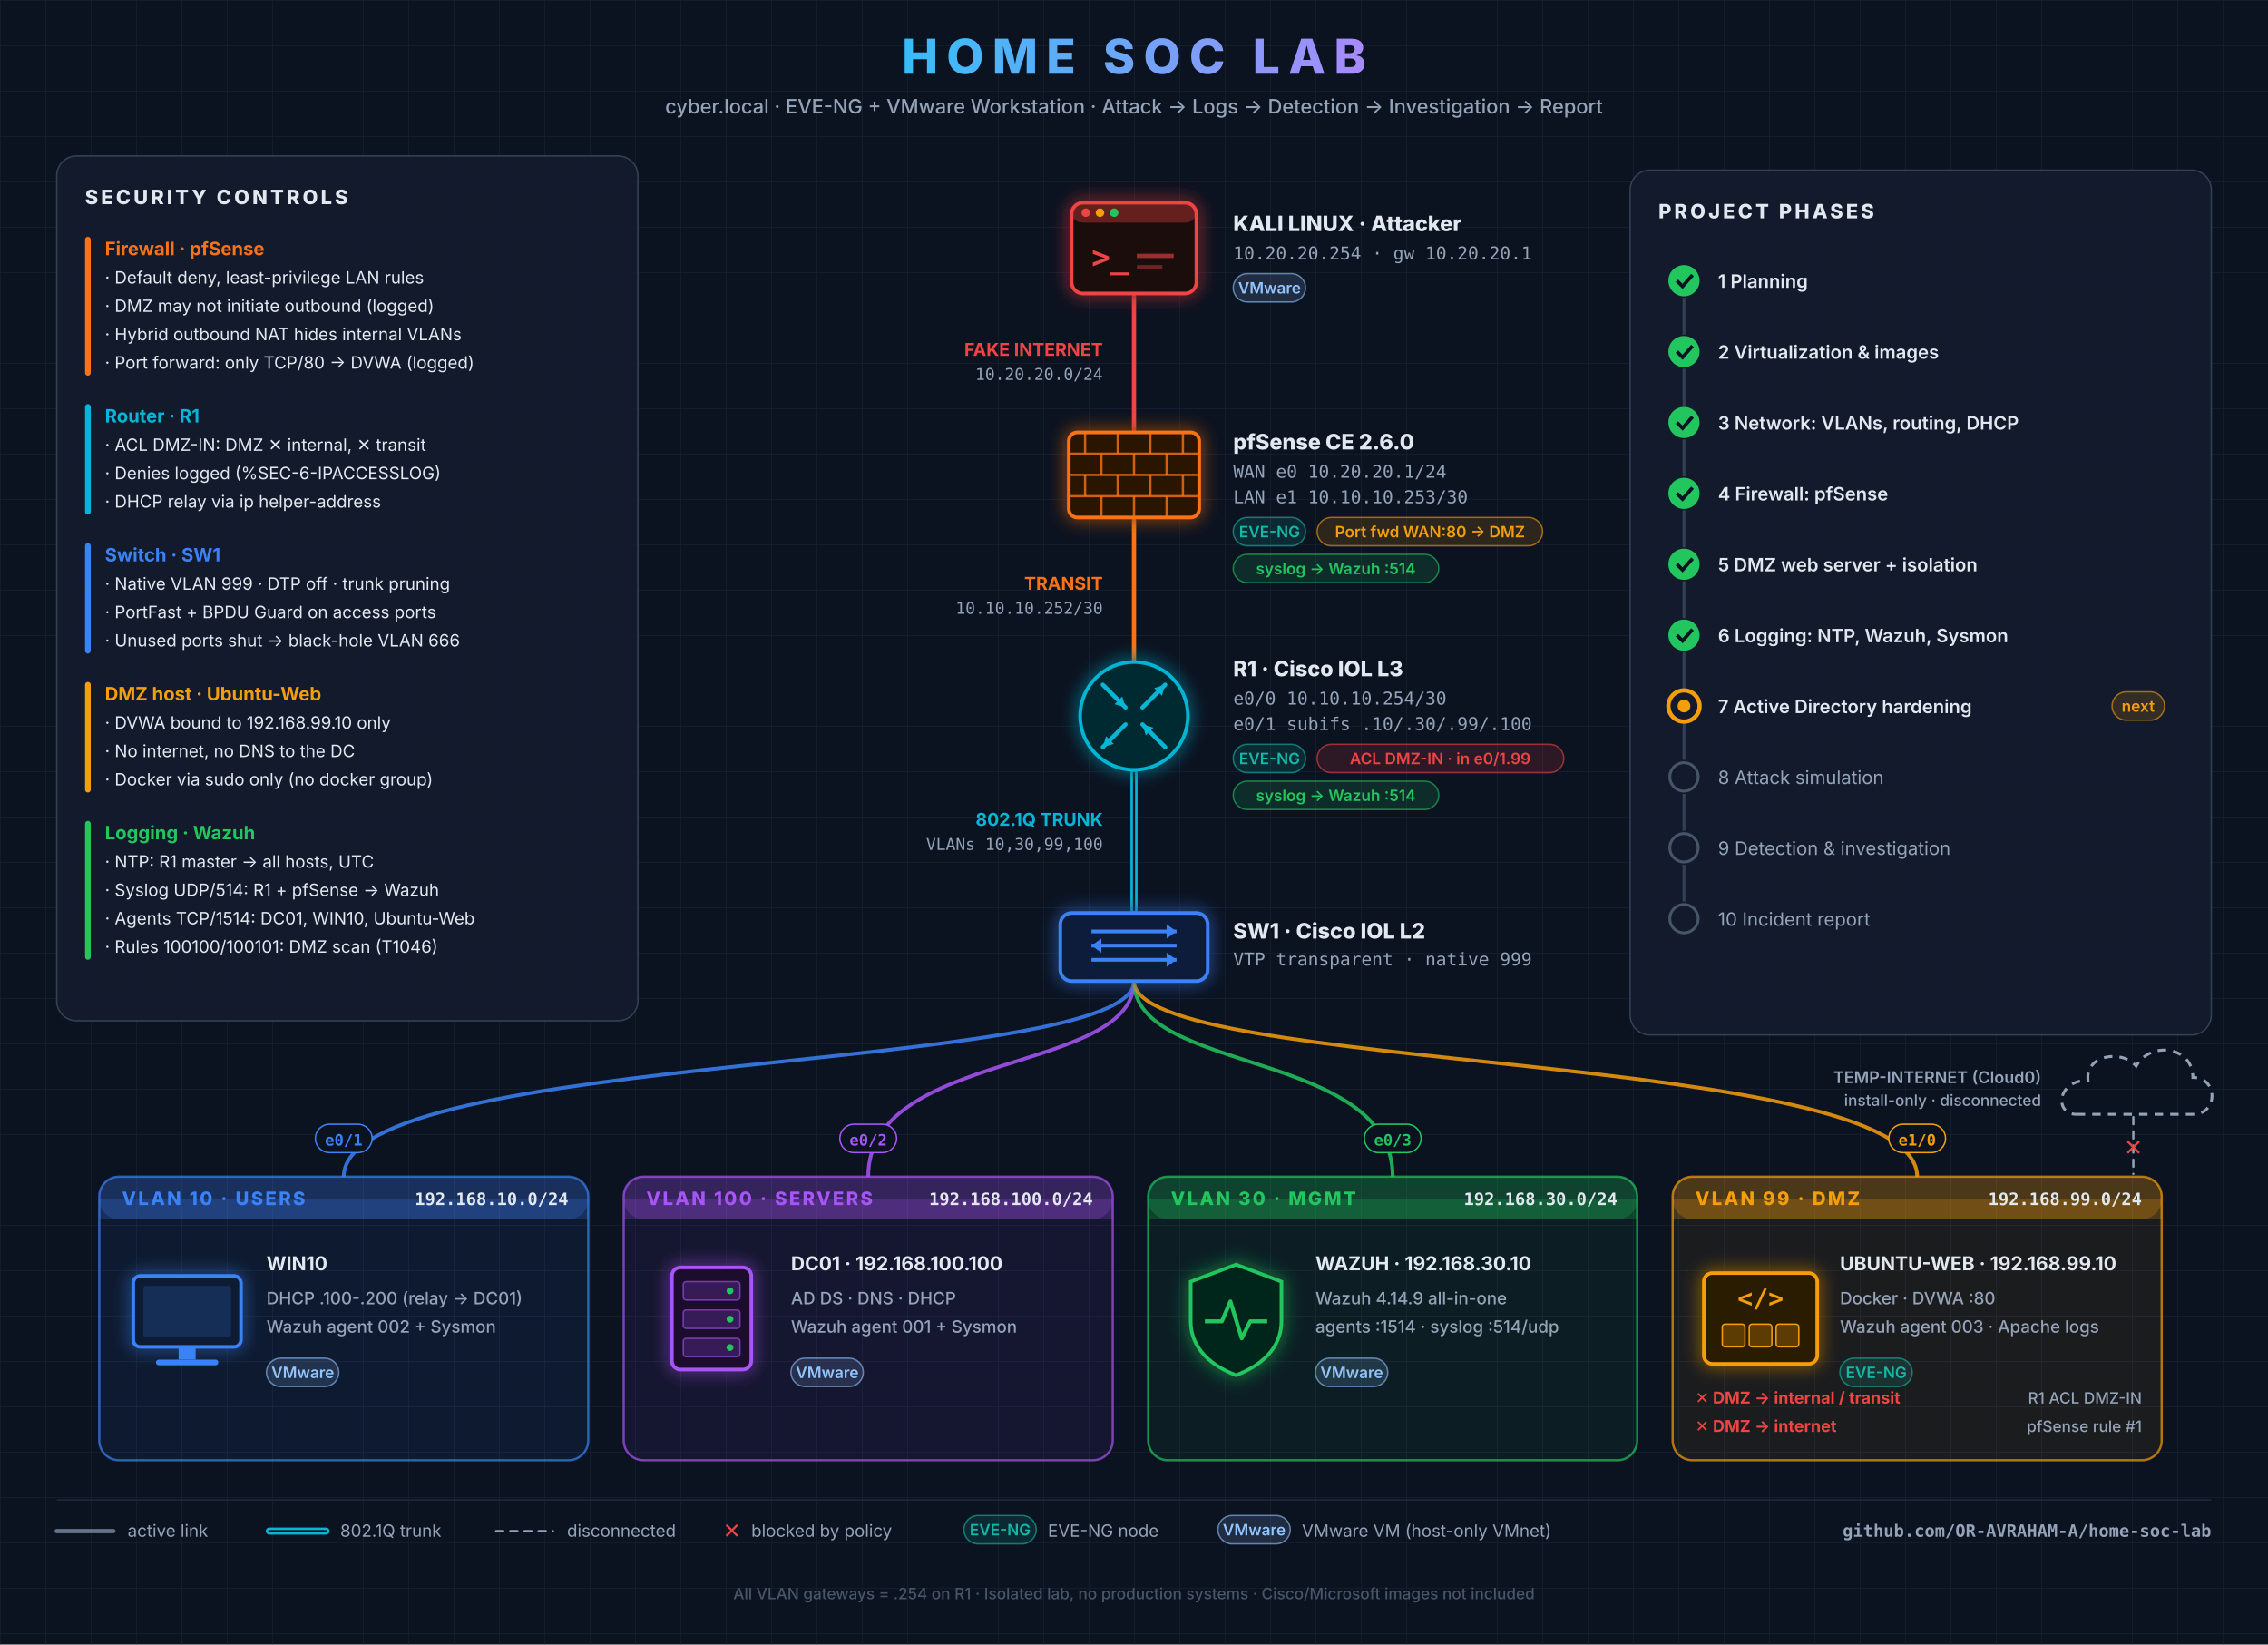
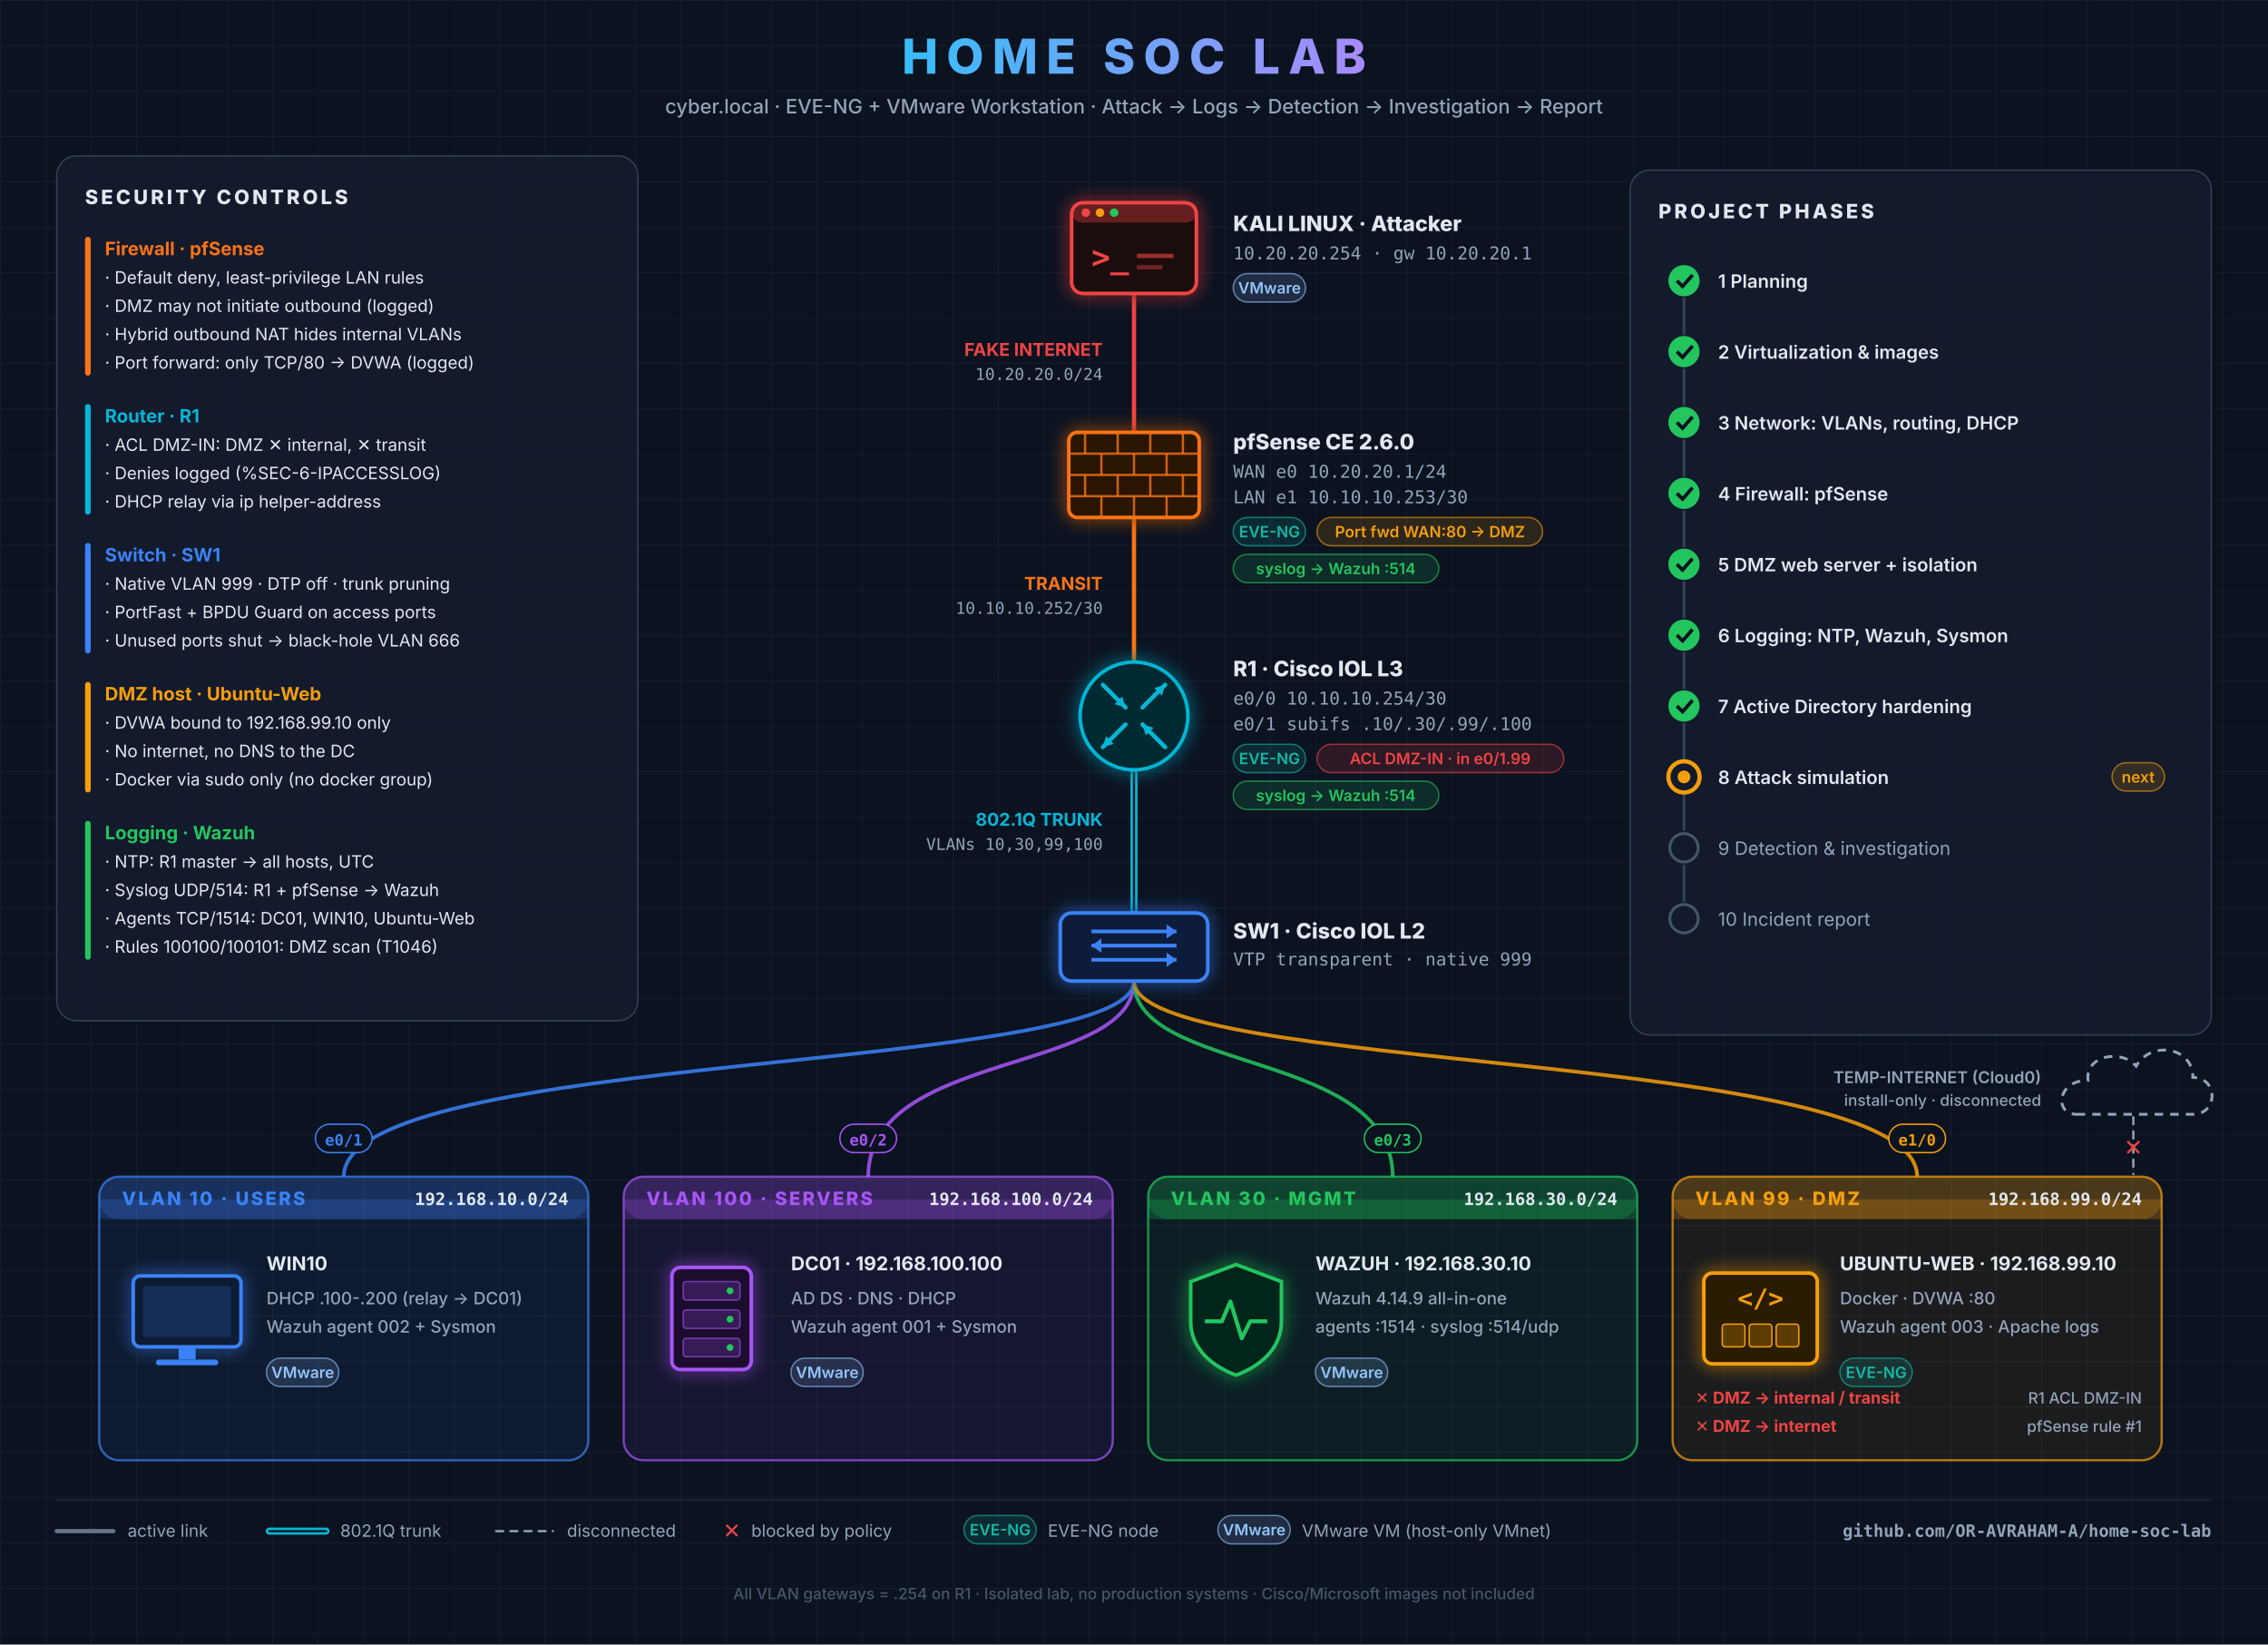
<svg xmlns="http://www.w3.org/2000/svg" width="1600" height="1160" viewBox="0 0 1600 1160">
  <defs>
    <pattern id="grid" width="32" height="32" patternUnits="userSpaceOnUse">
      <path d="M32 0H0V32" fill="none" stroke="#1e293b" stroke-width="1" />
    </pattern>
    <filter id="glow" x="-50%" y="-50%" width="200%" height="200%">
      <feGaussianBlur stdDeviation="6" result="b" />
      <feMerge>
        <feMergeNode in="b" />
        <feMergeNode in="SourceGraphic" />
      </feMerge>
    </filter>
    <linearGradient id="title" x1="0" x2="1">
      <stop offset="0" stop-color="#38bdf8" />
      <stop offset="1" stop-color="#a78bfa" />
    </linearGradient>
  </defs>
  <rect width="1600" height="1160" fill="#0b1220" />
  <rect width="1600" height="1160" fill="url(#grid)" opacity="0.6" />
  <text x="800" y="52" font-family="Inter, 'DejaVu Sans', sans-serif" font-size="34" font-weight="800" fill="url(#title)" text-anchor="middle" letter-spacing="6">HOME SOC LAB</text>
  <text x="800" y="80" font-family="Inter, 'DejaVu Sans', sans-serif" font-size="14" font-weight="500" fill="#94a3b8" text-anchor="middle">cyber.local  ·  EVE-NG + VMware Workstation  ·  Attack → Logs → Detection → Investigation → Report</text>
  <line x1="800" y1="209" x2="800" y2="303" stroke="#ef4444" stroke-width="3" stroke-linecap="round" />
  <line x1="800" y1="367" x2="800" y2="465" stroke="#f97316" stroke-width="3" stroke-linecap="round" />
  <line x1="800" y1="545" x2="800" y2="642" stroke="#06b6d4" stroke-width="5" stroke-linecap="round" />
  <line x1="800" y1="545" x2="800" y2="642" stroke="#0b1220" stroke-width="1.5" stroke-linecap="round" />
  <path d="M800 692 C800 758 242.5 740 242.5 830" fill="none" stroke="#3b82f6" stroke-width="2.6" stroke-opacity="0.85" />
  <rect x="222.5" y="793" width="40" height="20" rx="10" fill="#0b1220" stroke="#3b82f6" />
  <text x="242.5" y="808" font-family="'DejaVu Sans Mono', monospace" font-size="11" font-weight="700" fill="#3b82f6" text-anchor="middle">e0/1</text>
  <rect x="70" y="830" width="345" height="200" rx="14" fill="#3b82f6" fill-opacity="0.07" stroke="#3b82f6" stroke-opacity="0.7" stroke-width="1.6" />
  <rect x="70" y="830" width="345" height="30" rx="14" fill="#3b82f6" fill-opacity="0.22" />
  <rect x="70" y="846" width="345" height="14" fill="#3b82f6" fill-opacity="0.22" />
  <text x="86" y="850" font-family="Inter, 'DejaVu Sans', sans-serif" font-size="13" font-weight="800" fill="#3b82f6" text-anchor="start" letter-spacing="1.5">VLAN 10 · USERS</text>
  <text x="401" y="850" font-family="'DejaVu Sans Mono', monospace" font-size="12" font-weight="600" fill="#e2e8f0" text-anchor="end">192.168.10.0/24</text>
  <g filter="url(#glow)">
    <rect x="94" y="900" width="76" height="50" rx="5" fill="#0a1a33" stroke="#3b82f6" stroke-width="2.5" />
  </g>
  <rect x="101" y="907" width="62" height="36" rx="2" fill="#3b82f6" fill-opacity="0.18" />
  <rect x="126" y="950" width="12" height="9" fill="#3b82f6" />
  <rect x="110" y="959" width="44" height="4" rx="2" fill="#3b82f6" />
  <text x="188" y="896" font-family="Inter, 'DejaVu Sans', sans-serif" font-size="13.5" font-weight="700" fill="#e2e8f0" text-anchor="start">WIN10</text>
  <text x="188" y="920" font-family="Inter, 'DejaVu Sans', sans-serif" font-size="12" font-weight="500" fill="#94a3b8" text-anchor="start">DHCP .100-.200 (relay → DC01)</text>
  <text x="188" y="940" font-family="Inter, 'DejaVu Sans', sans-serif" font-size="12" font-weight="500" fill="#94a3b8" text-anchor="start">Wazuh agent 002 + Sysmon</text>
  <rect x="188" y="958" width="51" height="20" rx="10" fill="#93c5fd" fill-opacity="0.15" stroke="#93c5fd" stroke-opacity="0.6" />
  <text x="213.6" y="972" font-family="Inter, 'DejaVu Sans', sans-serif" font-size="11" font-weight="600" fill="#93c5fd" text-anchor="middle">VMware</text>
  <path d="M800 692 C800 758 612.5 740 612.5 830" fill="none" stroke="#a855f7" stroke-width="2.6" stroke-opacity="0.85" />
  <rect x="592.5" y="793" width="40" height="20" rx="10" fill="#0b1220" stroke="#a855f7" />
  <text x="612.5" y="808" font-family="'DejaVu Sans Mono', monospace" font-size="11" font-weight="700" fill="#a855f7" text-anchor="middle">e0/2</text>
  <rect x="440" y="830" width="345" height="200" rx="14" fill="#a855f7" fill-opacity="0.07" stroke="#a855f7" stroke-opacity="0.7" stroke-width="1.6" />
  <rect x="440" y="830" width="345" height="30" rx="14" fill="#a855f7" fill-opacity="0.22" />
  <rect x="440" y="846" width="345" height="14" fill="#a855f7" fill-opacity="0.22" />
  <text x="456" y="850" font-family="Inter, 'DejaVu Sans', sans-serif" font-size="13" font-weight="800" fill="#a855f7" text-anchor="start" letter-spacing="1.5">VLAN 100 · SERVERS</text>
  <text x="771" y="850" font-family="'DejaVu Sans Mono', monospace" font-size="12" font-weight="600" fill="#e2e8f0" text-anchor="end">192.168.100.0/24</text>
  <g filter="url(#glow)">
    <rect x="474" y="894" width="56" height="72" rx="6" fill="#1a0f2e" stroke="#a855f7" stroke-width="2.5" />
  </g>
  <rect x="482" y="904" width="40" height="13" rx="2" fill="#a855f7" fill-opacity="0.2" stroke="#a855f7" stroke-opacity="0.6" />
  <circle cx="515" cy="910.5" r="2.4" fill="#22c55e" />
  <rect x="482" y="924" width="40" height="13" rx="2" fill="#a855f7" fill-opacity="0.2" stroke="#a855f7" stroke-opacity="0.6" />
  <circle cx="515" cy="930.5" r="2.4" fill="#22c55e" />
  <rect x="482" y="944" width="40" height="13" rx="2" fill="#a855f7" fill-opacity="0.2" stroke="#a855f7" stroke-opacity="0.6" />
  <circle cx="515" cy="950.5" r="2.4" fill="#22c55e" />
  <text x="558" y="896" font-family="Inter, 'DejaVu Sans', sans-serif" font-size="13.5" font-weight="700" fill="#e2e8f0" text-anchor="start">DC01  ·  192.168.100.100</text>
  <text x="558" y="920" font-family="Inter, 'DejaVu Sans', sans-serif" font-size="12" font-weight="500" fill="#94a3b8" text-anchor="start">AD DS · DNS · DHCP</text>
  <text x="558" y="940" font-family="Inter, 'DejaVu Sans', sans-serif" font-size="12" font-weight="500" fill="#94a3b8" text-anchor="start">Wazuh agent 001 + Sysmon</text>
  <rect x="558" y="958" width="51" height="20" rx="10" fill="#93c5fd" fill-opacity="0.15" stroke="#93c5fd" stroke-opacity="0.6" />
  <text x="583.6" y="972" font-family="Inter, 'DejaVu Sans', sans-serif" font-size="11" font-weight="600" fill="#93c5fd" text-anchor="middle">VMware</text>
  <path d="M800 692 C800 758 982.5 740 982.5 830" fill="none" stroke="#22c55e" stroke-width="2.6" stroke-opacity="0.85" />
  <rect x="962.5" y="793" width="40" height="20" rx="10" fill="#0b1220" stroke="#22c55e" />
  <text x="982.5" y="808" font-family="'DejaVu Sans Mono', monospace" font-size="11" font-weight="700" fill="#22c55e" text-anchor="middle">e0/3</text>
  <rect x="810" y="830" width="345" height="200" rx="14" fill="#22c55e" fill-opacity="0.07" stroke="#22c55e" stroke-opacity="0.7" stroke-width="1.6" />
  <rect x="810" y="830" width="345" height="30" rx="14" fill="#22c55e" fill-opacity="0.22" />
  <rect x="810" y="846" width="345" height="14" fill="#22c55e" fill-opacity="0.22" />
  <text x="826" y="850" font-family="Inter, 'DejaVu Sans', sans-serif" font-size="13" font-weight="800" fill="#22c55e" text-anchor="start" letter-spacing="1.5">VLAN 30 · MGMT</text>
  <text x="1141" y="850" font-family="'DejaVu Sans Mono', monospace" font-size="12" font-weight="600" fill="#e2e8f0" text-anchor="end">192.168.30.0/24</text>
  <g filter="url(#glow)">
    <path d="M872 892 L904 904 V932 C904 952 888 964 872 970 C856 964 840 952 840 932 V904 Z" fill="#06261a" stroke="#22c55e" stroke-width="2.5" />
  </g>
  <polyline points="850,932 862,932 868,918 876,944 882,932 894,932" fill="none" stroke="#22c55e" stroke-width="2.8" stroke-linejoin="round" />
  <text x="928" y="896" font-family="Inter, 'DejaVu Sans', sans-serif" font-size="13.5" font-weight="700" fill="#e2e8f0" text-anchor="start">WAZUH  ·  192.168.30.10</text>
  <text x="928" y="920" font-family="Inter, 'DejaVu Sans', sans-serif" font-size="12" font-weight="500" fill="#94a3b8" text-anchor="start">Wazuh 4.14.9 all-in-one</text>
  <text x="928" y="940" font-family="Inter, 'DejaVu Sans', sans-serif" font-size="12" font-weight="500" fill="#94a3b8" text-anchor="start">agents :1514 · syslog :514/udp</text>
  <rect x="928" y="958" width="51" height="20" rx="10" fill="#93c5fd" fill-opacity="0.15" stroke="#93c5fd" stroke-opacity="0.6" />
  <text x="953.6" y="972" font-family="Inter, 'DejaVu Sans', sans-serif" font-size="11" font-weight="600" fill="#93c5fd" text-anchor="middle">VMware</text>
  <path d="M800 692 C800 758 1352.5 740 1352.5 830" fill="none" stroke="#f59e0b" stroke-width="2.6" stroke-opacity="0.85" />
  <rect x="1332.5" y="793" width="40" height="20" rx="10" fill="#0b1220" stroke="#f59e0b" />
  <text x="1352.5" y="808" font-family="'DejaVu Sans Mono', monospace" font-size="11" font-weight="700" fill="#f59e0b" text-anchor="middle">e1/0</text>
  <rect x="1180" y="830" width="345" height="200" rx="14" fill="#f59e0b" fill-opacity="0.07" stroke="#f59e0b" stroke-opacity="0.7" stroke-width="1.6" />
  <rect x="1180" y="830" width="345" height="30" rx="14" fill="#f59e0b" fill-opacity="0.22" />
  <rect x="1180" y="846" width="345" height="14" fill="#f59e0b" fill-opacity="0.22" />
  <text x="1196" y="850" font-family="Inter, 'DejaVu Sans', sans-serif" font-size="13" font-weight="800" fill="#f59e0b" text-anchor="start" letter-spacing="1.5">VLAN 99 · DMZ</text>
  <text x="1511" y="850" font-family="'DejaVu Sans Mono', monospace" font-size="12" font-weight="600" fill="#e2e8f0" text-anchor="end">192.168.99.0/24</text>
  <g filter="url(#glow)">
    <rect x="1202" y="898" width="80" height="64" rx="6" fill="#2a1a04" stroke="#f59e0b" stroke-width="2.5" />
  </g>
  <text x="1242" y="922" font-family="'DejaVu Sans Mono', monospace" font-size="18" font-weight="700" fill="#f59e0b" text-anchor="middle">&lt;/&gt;</text>
  <rect x="1215" y="934" width="16" height="16" rx="2" fill="#f59e0b" fill-opacity="0.25" stroke="#f59e0b" />
  <rect x="1234" y="934" width="16" height="16" rx="2" fill="#f59e0b" fill-opacity="0.25" stroke="#f59e0b" />
  <rect x="1253" y="934" width="16" height="16" rx="2" fill="#f59e0b" fill-opacity="0.25" stroke="#f59e0b" />
  <text x="1298" y="896" font-family="Inter, 'DejaVu Sans', sans-serif" font-size="13.5" font-weight="700" fill="#e2e8f0" text-anchor="start">UBUNTU-WEB  ·  192.168.99.10</text>
  <text x="1298" y="920" font-family="Inter, 'DejaVu Sans', sans-serif" font-size="12" font-weight="500" fill="#94a3b8" text-anchor="start">Docker · DVWA :80</text>
  <text x="1298" y="940" font-family="Inter, 'DejaVu Sans', sans-serif" font-size="12" font-weight="500" fill="#94a3b8" text-anchor="start">Wazuh agent 003 · Apache logs</text>
  <rect x="1298" y="958" width="51" height="20" rx="10" fill="#14b8a6" fill-opacity="0.15" stroke="#14b8a6" stroke-opacity="0.6" />
  <text x="1323.6" y="972" font-family="Inter, 'DejaVu Sans', sans-serif" font-size="11" font-weight="600" fill="#14b8a6" text-anchor="middle">EVE-NG</text>
  <text x="1196" y="990" font-family="Inter, 'DejaVu Sans', sans-serif" font-size="11.5" font-weight="700" fill="#ef4444" text-anchor="start">✕  DMZ → internal / transit</text>
  <text x="1511" y="990" font-family="Inter, 'DejaVu Sans', sans-serif" font-size="11" font-weight="500" fill="#94a3b8" text-anchor="end">R1 ACL DMZ-IN</text>
  <text x="1196" y="1010" font-family="Inter, 'DejaVu Sans', sans-serif" font-size="11.5" font-weight="700" fill="#ef4444" text-anchor="start">✕  DMZ → internet</text>
  <text x="1511" y="1010" font-family="Inter, 'DejaVu Sans', sans-serif" font-size="11" font-weight="500" fill="#94a3b8" text-anchor="end">pfSense rule #1</text>
  <path d="M1465 786 H1547 C1565 786 1565 760 1547 760 C1547 738 1517 734 1507 752 C1497 740 1471 744 1473 762 C1451 762 1449 786 1465 786 Z" fill="none" stroke="#94a3b8" stroke-width="2" stroke-dasharray="6 5" />
  <text x="1440" y="764" font-family="Inter, 'DejaVu Sans', sans-serif" font-size="11.5" font-weight="600" fill="#94a3b8" text-anchor="end">TEMP-INTERNET (Cloud0)</text>
  <text x="1440" y="780" font-family="Inter, 'DejaVu Sans', sans-serif" font-size="11" font-weight="500" fill="#94a3b8" text-anchor="end">install-only · disconnected</text>
  <line x1="1505" y1="788" x2="1505" y2="828" stroke="#94a3b8" stroke-width="1.6" stroke-dasharray="5 5" stroke-linecap="round" />
  <text x="1505" y="815" font-family="Inter, 'DejaVu Sans', sans-serif" font-size="16" font-weight="800" fill="#ef4444" text-anchor="middle">✕</text>
  <g filter="url(#glow)">
    <rect x="756" y="143" width="88" height="64" rx="8" fill="#1f0a0a" stroke="#ef4444" stroke-width="2.5" />
  </g>
  <rect x="756" y="143" width="88" height="14" rx="8" fill="#ef4444" fill-opacity="0.35" />
  <circle cx="766" cy="150" r="3" fill="#ef4444" />
  <circle cx="776" cy="150" r="3" fill="#f59e0b" />
  <circle cx="786" cy="150" r="3" fill="#22c55e" />
  <text x="770" y="189" font-family="'DejaVu Sans Mono', monospace" font-size="22" font-weight="700" fill="#ef4444" text-anchor="start">&gt;_</text>
  <rect x="802" y="179" width="26" height="3" fill="#ef4444" opacity="0.6" />
  <rect x="802" y="187" width="18" height="3" fill="#ef4444" opacity="0.4" />
  <g filter="url(#glow)">
    <rect x="754" y="305" width="92" height="60" rx="6" fill="#2a1406" stroke="#f97316" stroke-width="2.5" />
  </g>
  <line x1="754" y1="320" x2="846" y2="320" stroke="#f97316" stroke-width="1.6" opacity="0.8" />
  <line x1="754" y1="335" x2="846" y2="335" stroke="#f97316" stroke-width="1.6" opacity="0.8" />
  <line x1="754" y1="350" x2="846" y2="350" stroke="#f97316" stroke-width="1.6" opacity="0.8" />
  <line x1="765.5" y1="305" x2="765.5" y2="320" stroke="#f97316" stroke-width="1.6" opacity="0.8" />
  <line x1="788.5" y1="305" x2="788.5" y2="320" stroke="#f97316" stroke-width="1.6" opacity="0.8" />
  <line x1="811.5" y1="305" x2="811.5" y2="320" stroke="#f97316" stroke-width="1.6" opacity="0.8" />
  <line x1="834.5" y1="305" x2="834.5" y2="320" stroke="#f97316" stroke-width="1.6" opacity="0.8" />
  <line x1="777.0" y1="320" x2="777.0" y2="335" stroke="#f97316" stroke-width="1.6" opacity="0.8" />
  <line x1="800.0" y1="320" x2="800.0" y2="335" stroke="#f97316" stroke-width="1.6" opacity="0.8" />
  <line x1="823.0" y1="320" x2="823.0" y2="335" stroke="#f97316" stroke-width="1.6" opacity="0.8" />
  <line x1="765.5" y1="335" x2="765.5" y2="350" stroke="#f97316" stroke-width="1.6" opacity="0.8" />
  <line x1="788.5" y1="335" x2="788.5" y2="350" stroke="#f97316" stroke-width="1.6" opacity="0.8" />
  <line x1="811.5" y1="335" x2="811.5" y2="350" stroke="#f97316" stroke-width="1.6" opacity="0.8" />
  <line x1="834.5" y1="335" x2="834.5" y2="350" stroke="#f97316" stroke-width="1.6" opacity="0.8" />
  <line x1="777.0" y1="350" x2="777.0" y2="365" stroke="#f97316" stroke-width="1.6" opacity="0.8" />
  <line x1="800.0" y1="350" x2="800.0" y2="365" stroke="#f97316" stroke-width="1.6" opacity="0.8" />
  <line x1="823.0" y1="350" x2="823.0" y2="365" stroke="#f97316" stroke-width="1.6" opacity="0.8" />
  <g filter="url(#glow)">
    <circle cx="800" cy="505" r="38" fill="#062a33" stroke="#06b6d4" stroke-width="2.5" />
  </g>
  <line x1="778" y1="483" x2="794" y2="499" stroke="#06b6d4" stroke-width="3" stroke-linecap="round" />
  <polygon points="794,499 786.3,496.7 791.7,491.3" fill="#06b6d4" />
  <line x1="822" y1="527" x2="806" y2="511" stroke="#06b6d4" stroke-width="3" stroke-linecap="round" />
  <polygon points="806,511 813.7,513.3 808.3,518.7" fill="#06b6d4" />
  <line x1="806" y1="499" x2="822" y2="483" stroke="#06b6d4" stroke-width="3" stroke-linecap="round" />
  <polygon points="822,483 819.7,490.7 814.3,485.3" fill="#06b6d4" />
  <line x1="794" y1="511" x2="778" y2="527" stroke="#06b6d4" stroke-width="3" stroke-linecap="round" />
  <polygon points="778,527 780.3,519.3 785.7,524.7" fill="#06b6d4" />
  <g filter="url(#glow)">
    <rect x="748" y="644" width="104" height="48" rx="8" fill="#0a1f3a" stroke="#3b82f6" stroke-width="2.5" />
  </g>
  <line x1="770" y1="657" x2="830" y2="657" stroke="#3b82f6" stroke-width="2.6" />
  <polygon points="830,657 823,652 823,662" fill="#3b82f6" />
  <line x1="830" y1="667" x2="770" y2="667" stroke="#3b82f6" stroke-width="2.6" />
  <polygon points="770,667 777,662 777,672" fill="#3b82f6" />
  <line x1="770" y1="677" x2="830" y2="677" stroke="#3b82f6" stroke-width="2.6" />
  <polygon points="830,677 823,672 823,682" fill="#3b82f6" />
  <text x="870" y="163" font-family="Inter, 'DejaVu Sans', sans-serif" font-size="15" font-weight="800" fill="#e2e8f0" text-anchor="start">KALI LINUX  ·  Attacker</text>
  <text x="870" y="183" font-family="'DejaVu Sans Mono', monospace" font-size="12.5" font-weight="500" fill="#94a3b8" text-anchor="start">10.20.20.254  ·  gw 10.20.20.1</text>
  <rect x="870" y="193" width="51" height="20" rx="10" fill="#93c5fd" fill-opacity="0.15" stroke="#93c5fd" stroke-opacity="0.6" />
  <text x="895.6" y="207" font-family="Inter, 'DejaVu Sans', sans-serif" font-size="11" font-weight="600" fill="#93c5fd" text-anchor="middle">VMware</text>
  <text x="870" y="317" font-family="Inter, 'DejaVu Sans', sans-serif" font-size="15" font-weight="800" fill="#e2e8f0" text-anchor="start">pfSense CE 2.6.0</text>
  <text x="870" y="337" font-family="'DejaVu Sans Mono', monospace" font-size="12.5" font-weight="500" fill="#94a3b8" text-anchor="start">WAN e0  10.20.20.1/24</text>
  <text x="870" y="355" font-family="'DejaVu Sans Mono', monospace" font-size="12.5" font-weight="500" fill="#94a3b8" text-anchor="start">LAN e1  10.10.10.253/30</text>
  <rect x="870" y="365" width="51" height="20" rx="10" fill="#14b8a6" fill-opacity="0.15" stroke="#14b8a6" stroke-opacity="0.6" />
  <text x="895.6" y="379" font-family="Inter, 'DejaVu Sans', sans-serif" font-size="11" font-weight="600" fill="#14b8a6" text-anchor="middle">EVE-NG</text>
  <rect x="929.2" y="365" width="159" height="20" rx="10" fill="#f59e0b" fill-opacity="0.15" stroke="#f59e0b" stroke-opacity="0.6" />
  <text x="1008.8" y="379" font-family="Inter, 'DejaVu Sans', sans-serif" font-size="11" font-weight="600" fill="#f59e0b" text-anchor="middle">Port fwd WAN:80 → DMZ</text>
  <rect x="870" y="391" width="145" height="20" rx="10" fill="#22c55e" fill-opacity="0.15" stroke="#22c55e" stroke-opacity="0.6" />
  <text x="942.4" y="405" font-family="Inter, 'DejaVu Sans', sans-serif" font-size="11" font-weight="600" fill="#22c55e" text-anchor="middle">syslog → Wazuh :514</text>
  <text x="870" y="477" font-family="Inter, 'DejaVu Sans', sans-serif" font-size="15" font-weight="800" fill="#e2e8f0" text-anchor="start">R1  ·  Cisco IOL L3</text>
  <text x="870" y="497" font-family="'DejaVu Sans Mono', monospace" font-size="12.5" font-weight="500" fill="#94a3b8" text-anchor="start">e0/0  10.10.10.254/30</text>
  <text x="870" y="515" font-family="'DejaVu Sans Mono', monospace" font-size="12.5" font-weight="500" fill="#94a3b8" text-anchor="start">e0/1  subifs .10/.30/.99/.100</text>
  <rect x="870" y="525" width="51" height="20" rx="10" fill="#14b8a6" fill-opacity="0.15" stroke="#14b8a6" stroke-opacity="0.6" />
  <text x="895.6" y="539" font-family="Inter, 'DejaVu Sans', sans-serif" font-size="11" font-weight="600" fill="#14b8a6" text-anchor="middle">EVE-NG</text>
  <rect x="929.2" y="525" width="174" height="20" rx="10" fill="#ef4444" fill-opacity="0.15" stroke="#ef4444" stroke-opacity="0.6" />
  <text x="1016.0" y="539" font-family="Inter, 'DejaVu Sans', sans-serif" font-size="11" font-weight="600" fill="#ef4444" text-anchor="middle">ACL DMZ-IN · in e0/1.99</text>
  <rect x="870" y="551" width="145" height="20" rx="10" fill="#22c55e" fill-opacity="0.15" stroke="#22c55e" stroke-opacity="0.6" />
  <text x="942.4" y="565" font-family="Inter, 'DejaVu Sans', sans-serif" font-size="11" font-weight="600" fill="#22c55e" text-anchor="middle">syslog → Wazuh :514</text>
  <text x="870" y="662" font-family="Inter, 'DejaVu Sans', sans-serif" font-size="15" font-weight="800" fill="#e2e8f0" text-anchor="start">SW1  ·  Cisco IOL L2</text>
  <text x="870" y="681" font-family="'DejaVu Sans Mono', monospace" font-size="12.5" font-weight="500" fill="#94a3b8" text-anchor="start">VTP transparent · native 999</text>
  <text x="778" y="251.0" font-family="Inter, 'DejaVu Sans', sans-serif" font-size="12.5" font-weight="700" fill="#ef4444" text-anchor="end">FAKE INTERNET</text>
  <text x="778" y="268.0" font-family="'DejaVu Sans Mono', monospace" font-size="11.5" font-weight="500" fill="#94a3b8" text-anchor="end">10.20.20.0/24</text>
  <text x="778" y="416.0" font-family="Inter, 'DejaVu Sans', sans-serif" font-size="12.5" font-weight="700" fill="#f97316" text-anchor="end">TRANSIT</text>
  <text x="778" y="433.0" font-family="'DejaVu Sans Mono', monospace" font-size="11.5" font-weight="500" fill="#94a3b8" text-anchor="end">10.10.10.252/30</text>
  <text x="778" y="582.5" font-family="Inter, 'DejaVu Sans', sans-serif" font-size="12.5" font-weight="700" fill="#06b6d4" text-anchor="end">802.1Q TRUNK</text>
  <text x="778" y="599.5" font-family="'DejaVu Sans Mono', monospace" font-size="11.5" font-weight="500" fill="#94a3b8" text-anchor="end">VLANs 10,30,99,100</text>
  <rect x="40" y="110" width="410" height="610" rx="14" fill="#131c2e" fill-opacity="0.85" stroke="#334155" />
  <text x="60" y="144" font-family="Inter, 'DejaVu Sans', sans-serif" font-size="14" font-weight="800" fill="#e2e8f0" text-anchor="start" letter-spacing="2">SECURITY CONTROLS</text>
  <rect x="60" y="167" width="4" height="98" rx="2" fill="#f97316" />
  <text x="74" y="180" font-family="Inter, 'DejaVu Sans', sans-serif" font-size="13" font-weight="700" fill="#f97316" text-anchor="start">Firewall · pfSense</text>
  <text x="74" y="200" font-family="Inter, 'DejaVu Sans', sans-serif" font-size="12" font-weight="400" fill="#e2e8f0" text-anchor="start">· Default deny, least-privilege LAN rules</text>
  <text x="74" y="220" font-family="Inter, 'DejaVu Sans', sans-serif" font-size="12" font-weight="400" fill="#e2e8f0" text-anchor="start">· DMZ may not initiate outbound (logged)</text>
  <text x="74" y="240" font-family="Inter, 'DejaVu Sans', sans-serif" font-size="12" font-weight="400" fill="#e2e8f0" text-anchor="start">· Hybrid outbound NAT hides internal VLANs</text>
  <text x="74" y="260" font-family="Inter, 'DejaVu Sans', sans-serif" font-size="12" font-weight="400" fill="#e2e8f0" text-anchor="start">· Port forward: only TCP/80 → DVWA (logged)</text>
  <rect x="60" y="285" width="4" height="78" rx="2" fill="#06b6d4" />
  <text x="74" y="298" font-family="Inter, 'DejaVu Sans', sans-serif" font-size="13" font-weight="700" fill="#06b6d4" text-anchor="start">Router · R1</text>
  <text x="74" y="318" font-family="Inter, 'DejaVu Sans', sans-serif" font-size="12" font-weight="400" fill="#e2e8f0" text-anchor="start">· ACL DMZ-IN: DMZ ✕ internal, ✕ transit</text>
  <text x="74" y="338" font-family="Inter, 'DejaVu Sans', sans-serif" font-size="12" font-weight="400" fill="#e2e8f0" text-anchor="start">· Denies logged (%SEC-6-IPACCESSLOG)</text>
  <text x="74" y="358" font-family="Inter, 'DejaVu Sans', sans-serif" font-size="12" font-weight="400" fill="#e2e8f0" text-anchor="start">· DHCP relay via ip helper-address</text>
  <rect x="60" y="383" width="4" height="78" rx="2" fill="#3b82f6" />
  <text x="74" y="396" font-family="Inter, 'DejaVu Sans', sans-serif" font-size="13" font-weight="700" fill="#3b82f6" text-anchor="start">Switch · SW1</text>
  <text x="74" y="416" font-family="Inter, 'DejaVu Sans', sans-serif" font-size="12" font-weight="400" fill="#e2e8f0" text-anchor="start">· Native VLAN 999 · DTP off · trunk pruning</text>
  <text x="74" y="436" font-family="Inter, 'DejaVu Sans', sans-serif" font-size="12" font-weight="400" fill="#e2e8f0" text-anchor="start">· PortFast + BPDU Guard on access ports</text>
  <text x="74" y="456" font-family="Inter, 'DejaVu Sans', sans-serif" font-size="12" font-weight="400" fill="#e2e8f0" text-anchor="start">· Unused ports shut → black-hole VLAN 666</text>
  <rect x="60" y="481" width="4" height="78" rx="2" fill="#f59e0b" />
  <text x="74" y="494" font-family="Inter, 'DejaVu Sans', sans-serif" font-size="13" font-weight="700" fill="#f59e0b" text-anchor="start">DMZ host · Ubuntu-Web</text>
  <text x="74" y="514" font-family="Inter, 'DejaVu Sans', sans-serif" font-size="12" font-weight="400" fill="#e2e8f0" text-anchor="start">· DVWA bound to 192.168.99.10 only</text>
  <text x="74" y="534" font-family="Inter, 'DejaVu Sans', sans-serif" font-size="12" font-weight="400" fill="#e2e8f0" text-anchor="start">· No internet, no DNS to the DC</text>
  <text x="74" y="554" font-family="Inter, 'DejaVu Sans', sans-serif" font-size="12" font-weight="400" fill="#e2e8f0" text-anchor="start">· Docker via sudo only (no docker group)</text>
  <rect x="60" y="579" width="4" height="98" rx="2" fill="#22c55e" />
  <text x="74" y="592" font-family="Inter, 'DejaVu Sans', sans-serif" font-size="13" font-weight="700" fill="#22c55e" text-anchor="start">Logging · Wazuh</text>
  <text x="74" y="612" font-family="Inter, 'DejaVu Sans', sans-serif" font-size="12" font-weight="400" fill="#e2e8f0" text-anchor="start">· NTP: R1 master → all hosts, UTC</text>
  <text x="74" y="632" font-family="Inter, 'DejaVu Sans', sans-serif" font-size="12" font-weight="400" fill="#e2e8f0" text-anchor="start">· Syslog UDP/514: R1 + pfSense → Wazuh</text>
  <text x="74" y="652" font-family="Inter, 'DejaVu Sans', sans-serif" font-size="12" font-weight="400" fill="#e2e8f0" text-anchor="start">· Agents TCP/1514: DC01, WIN10, Ubuntu-Web</text>
  <text x="74" y="672" font-family="Inter, 'DejaVu Sans', sans-serif" font-size="12" font-weight="400" fill="#e2e8f0" text-anchor="start">· Rules 100100/100101: DMZ scan (T1046)</text>
  <rect x="1150" y="120" width="410" height="610" rx="14" fill="#131c2e" fill-opacity="0.85" stroke="#334155" />
  <text x="1170" y="154" font-family="Inter, 'DejaVu Sans', sans-serif" font-size="14" font-weight="800" fill="#e2e8f0" text-anchor="start" letter-spacing="2">PROJECT PHASES</text>
  <line x1="1188" y1="210" x2="1188" y2="236" stroke="#334155" stroke-width="2" />
  <circle cx="1188" cy="198" r="11" fill="#22c55e" />
  <polyline points="1183,198 1187,202 1194,194" fill="none" stroke="#0b1220" stroke-width="2.5" />
  <text x="1212" y="203" font-family="Inter, 'DejaVu Sans', sans-serif" font-size="13" font-weight="600" fill="#e2e8f0" text-anchor="start"> 1  Planning</text>
  <line x1="1188" y1="260" x2="1188" y2="286" stroke="#334155" stroke-width="2" />
  <circle cx="1188" cy="248" r="11" fill="#22c55e" />
  <polyline points="1183,248 1187,252 1194,244" fill="none" stroke="#0b1220" stroke-width="2.5" />
  <text x="1212" y="253" font-family="Inter, 'DejaVu Sans', sans-serif" font-size="13" font-weight="600" fill="#e2e8f0" text-anchor="start"> 2  Virtualization &amp; images</text>
  <line x1="1188" y1="310" x2="1188" y2="336" stroke="#334155" stroke-width="2" />
  <circle cx="1188" cy="298" r="11" fill="#22c55e" />
  <polyline points="1183,298 1187,302 1194,294" fill="none" stroke="#0b1220" stroke-width="2.5" />
  <text x="1212" y="303" font-family="Inter, 'DejaVu Sans', sans-serif" font-size="13" font-weight="600" fill="#e2e8f0" text-anchor="start"> 3  Network: VLANs, routing, DHCP</text>
  <line x1="1188" y1="360" x2="1188" y2="386" stroke="#334155" stroke-width="2" />
  <circle cx="1188" cy="348" r="11" fill="#22c55e" />
  <polyline points="1183,348 1187,352 1194,344" fill="none" stroke="#0b1220" stroke-width="2.5" />
  <text x="1212" y="353" font-family="Inter, 'DejaVu Sans', sans-serif" font-size="13" font-weight="600" fill="#e2e8f0" text-anchor="start"> 4  Firewall: pfSense</text>
  <line x1="1188" y1="410" x2="1188" y2="436" stroke="#334155" stroke-width="2" />
  <circle cx="1188" cy="398" r="11" fill="#22c55e" />
  <polyline points="1183,398 1187,402 1194,394" fill="none" stroke="#0b1220" stroke-width="2.5" />
  <text x="1212" y="403" font-family="Inter, 'DejaVu Sans', sans-serif" font-size="13" font-weight="600" fill="#e2e8f0" text-anchor="start"> 5  DMZ web server + isolation</text>
  <line x1="1188" y1="460" x2="1188" y2="486" stroke="#334155" stroke-width="2" />
  <circle cx="1188" cy="448" r="11" fill="#22c55e" />
  <polyline points="1183,448 1187,452 1194,444" fill="none" stroke="#0b1220" stroke-width="2.5" />
  <text x="1212" y="453" font-family="Inter, 'DejaVu Sans', sans-serif" font-size="13" font-weight="600" fill="#e2e8f0" text-anchor="start"> 6  Logging: NTP, Wazuh, Sysmon</text>
  <line x1="1188" y1="510" x2="1188" y2="536" stroke="#334155" stroke-width="2" />
-   <circle cx="1188" cy="498" r="11" fill="none" stroke="#f59e0b" stroke-width="3" />
-   <circle cx="1188" cy="498" r="4.5" fill="#f59e0b" />
+   <circle cx="1188" cy="498" r="11" fill="#22c55e" />
+   <polyline points="1183,498 1187,502 1194,494" fill="none" stroke="#0b1220" stroke-width="2.5" />
  <text x="1212" y="503" font-family="Inter, 'DejaVu Sans', sans-serif" font-size="13" font-weight="600" fill="#e2e8f0" text-anchor="start"> 7  Active Directory hardening</text>
-   <rect x="1490" y="488" width="37" height="20" rx="10" fill="#f59e0b" fill-opacity="0.15" stroke="#f59e0b" stroke-opacity="0.6" />
-   <text x="1508.4" y="502" font-family="Inter, 'DejaVu Sans', sans-serif" font-size="11" font-weight="600" fill="#f59e0b" text-anchor="middle">next</text>
  <line x1="1188" y1="560" x2="1188" y2="586" stroke="#334155" stroke-width="2" />
-   <circle cx="1188" cy="548" r="10" fill="none" stroke="#475569" stroke-width="2" />
-   <text x="1212" y="553" font-family="Inter, 'DejaVu Sans', sans-serif" font-size="13" font-weight="400" fill="#94a3b8" text-anchor="start"> 8  Attack simulation</text>
+   <circle cx="1188" cy="548" r="11" fill="none" stroke="#f59e0b" stroke-width="3" />
+   <circle cx="1188" cy="548" r="4.5" fill="#f59e0b" />
+   <text x="1212" y="553" font-family="Inter, 'DejaVu Sans', sans-serif" font-size="13" font-weight="600" fill="#e2e8f0" text-anchor="start"> 8  Attack simulation</text>
+   <rect x="1490" y="538" width="37" height="20" rx="10" fill="#f59e0b" fill-opacity="0.15" stroke="#f59e0b" stroke-opacity="0.6" />
+   <text x="1508.4" y="552" font-family="Inter, 'DejaVu Sans', sans-serif" font-size="11" font-weight="600" fill="#f59e0b" text-anchor="middle">next</text>
  <line x1="1188" y1="610" x2="1188" y2="636" stroke="#334155" stroke-width="2" />
  <circle cx="1188" cy="598" r="10" fill="none" stroke="#475569" stroke-width="2" />
  <text x="1212" y="603" font-family="Inter, 'DejaVu Sans', sans-serif" font-size="13" font-weight="400" fill="#94a3b8" text-anchor="start"> 9  Detection &amp; investigation</text>
  <circle cx="1188" cy="648" r="10" fill="none" stroke="#475569" stroke-width="2" />
  <text x="1212" y="653" font-family="Inter, 'DejaVu Sans', sans-serif" font-size="13" font-weight="400" fill="#94a3b8" text-anchor="start">10  Incident report</text>
  <line x1="40" y1="1058" x2="1560" y2="1058" stroke="#1e293b" />
  <line x1="40" y1="1080" x2="80" y2="1080" stroke="#64748b" stroke-width="3" stroke-linecap="round" />
  <text x="90" y="1084" font-family="Inter, 'DejaVu Sans', sans-serif" font-size="12" font-weight="400" fill="#94a3b8" text-anchor="start">active link</text>
  <line x1="190" y1="1080" x2="230" y2="1080" stroke="#06b6d4" stroke-width="5" stroke-linecap="round" />
  <line x1="190" y1="1080" x2="230" y2="1080" stroke="#0b1220" stroke-width="1.5" stroke-linecap="round" />
  <text x="240" y="1084" font-family="Inter, 'DejaVu Sans', sans-serif" font-size="12" font-weight="400" fill="#94a3b8" text-anchor="start">802.1Q trunk</text>
  <line x1="350" y1="1080" x2="390" y2="1080" stroke="#94a3b8" stroke-width="1.6" stroke-dasharray="5 5" stroke-linecap="round" />
  <text x="400" y="1084" font-family="Inter, 'DejaVu Sans', sans-serif" font-size="12" font-weight="400" fill="#94a3b8" text-anchor="start">disconnected</text>
  <text x="510" y="1085" font-family="Inter, 'DejaVu Sans', sans-serif" font-size="15" font-weight="800" fill="#ef4444" text-anchor="start">✕</text>
  <text x="530" y="1084" font-family="Inter, 'DejaVu Sans', sans-serif" font-size="12" font-weight="400" fill="#94a3b8" text-anchor="start">blocked by policy</text>
  <rect x="680" y="1069" width="51" height="20" rx="10" fill="#14b8a6" fill-opacity="0.15" stroke="#14b8a6" stroke-opacity="0.6" />
  <text x="705.6" y="1083" font-family="Inter, 'DejaVu Sans', sans-serif" font-size="11" font-weight="600" fill="#14b8a6" text-anchor="middle">EVE-NG</text>
  <text x="739.2" y="1084" font-family="Inter, 'DejaVu Sans', sans-serif" font-size="12" font-weight="400" fill="#94a3b8" text-anchor="start">EVE-NG node</text>
  <rect x="859.2" y="1069" width="51" height="20" rx="10" fill="#93c5fd" fill-opacity="0.15" stroke="#93c5fd" stroke-opacity="0.6" />
  <text x="884.8" y="1083" font-family="Inter, 'DejaVu Sans', sans-serif" font-size="11" font-weight="600" fill="#93c5fd" text-anchor="middle">VMware</text>
  <text x="918.4" y="1084" font-family="Inter, 'DejaVu Sans', sans-serif" font-size="12" font-weight="400" fill="#94a3b8" text-anchor="start">VMware VM (host-only VMnet)</text>
  <text x="1560" y="1084" font-family="'DejaVu Sans Mono', monospace" font-size="12" font-weight="600" fill="#94a3b8" text-anchor="end">github.com/OR-AVRAHAM-A/home-soc-lab</text>
  <text x="800" y="1128" font-family="Inter, 'DejaVu Sans', sans-serif" font-size="11" font-weight="500" fill="#475569" text-anchor="middle">All VLAN gateways = .254 on R1  ·  Isolated lab, no production systems  ·  Cisco/Microsoft images not included</text>
</svg>
